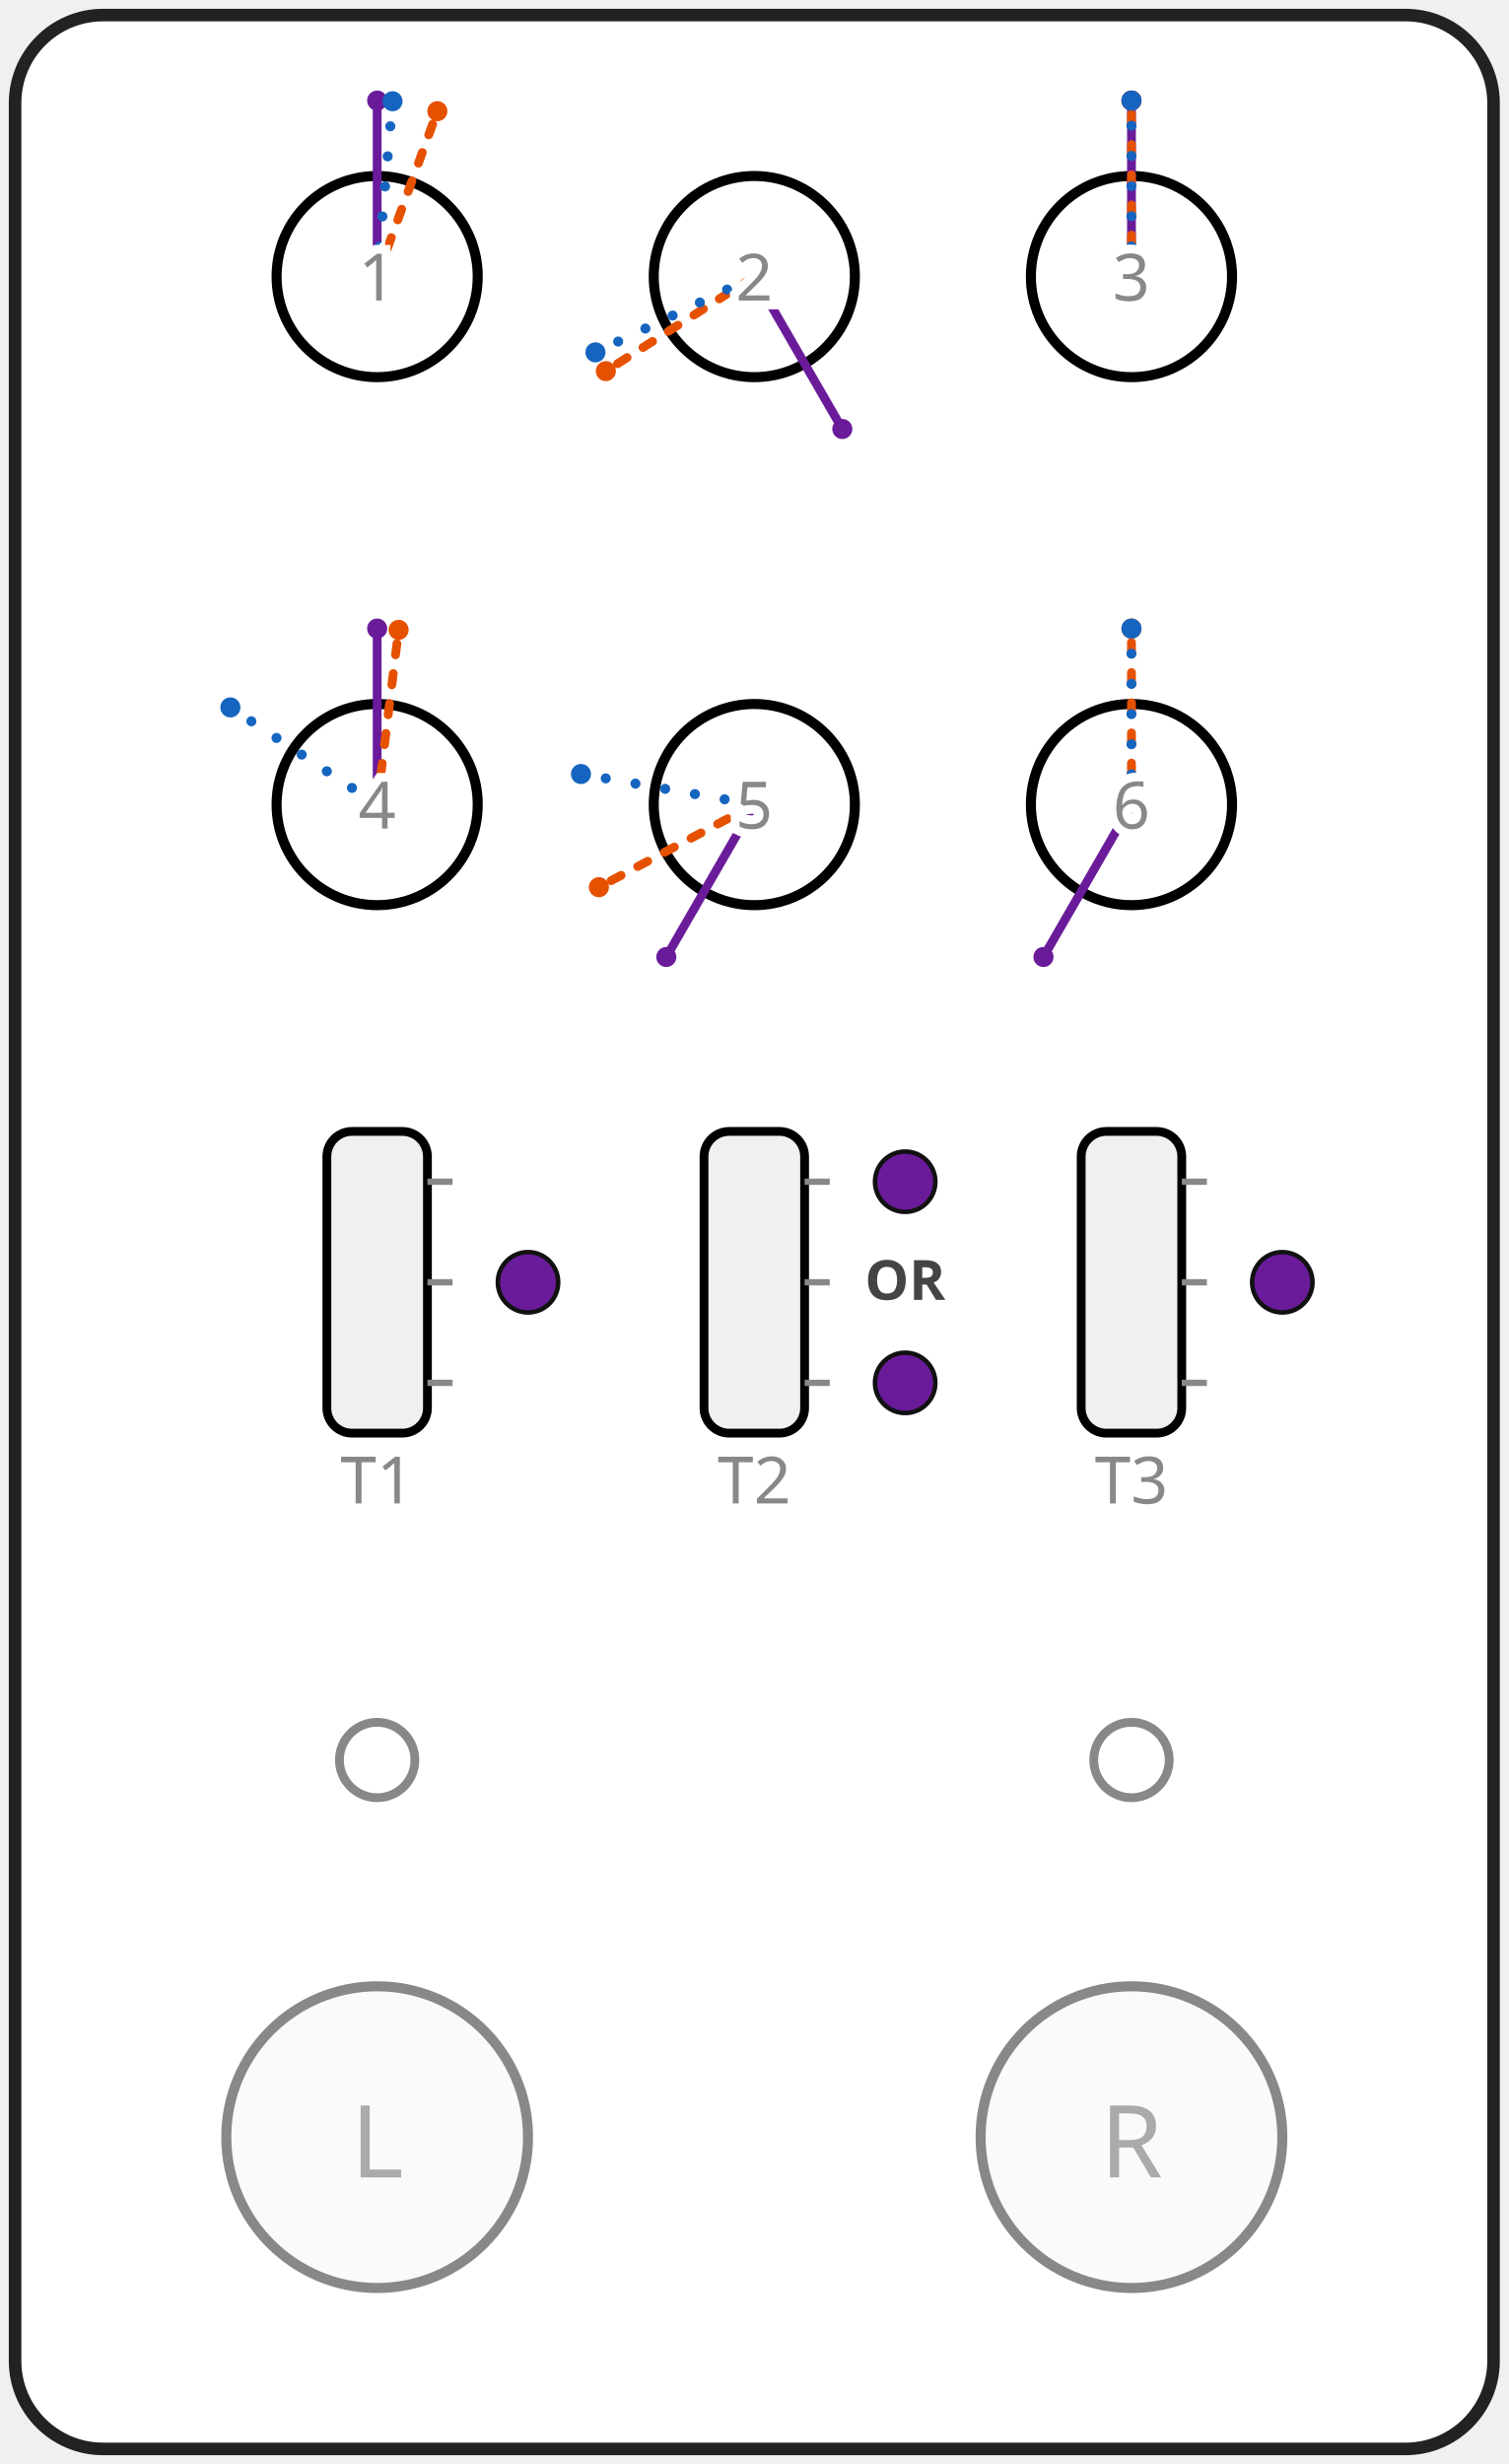
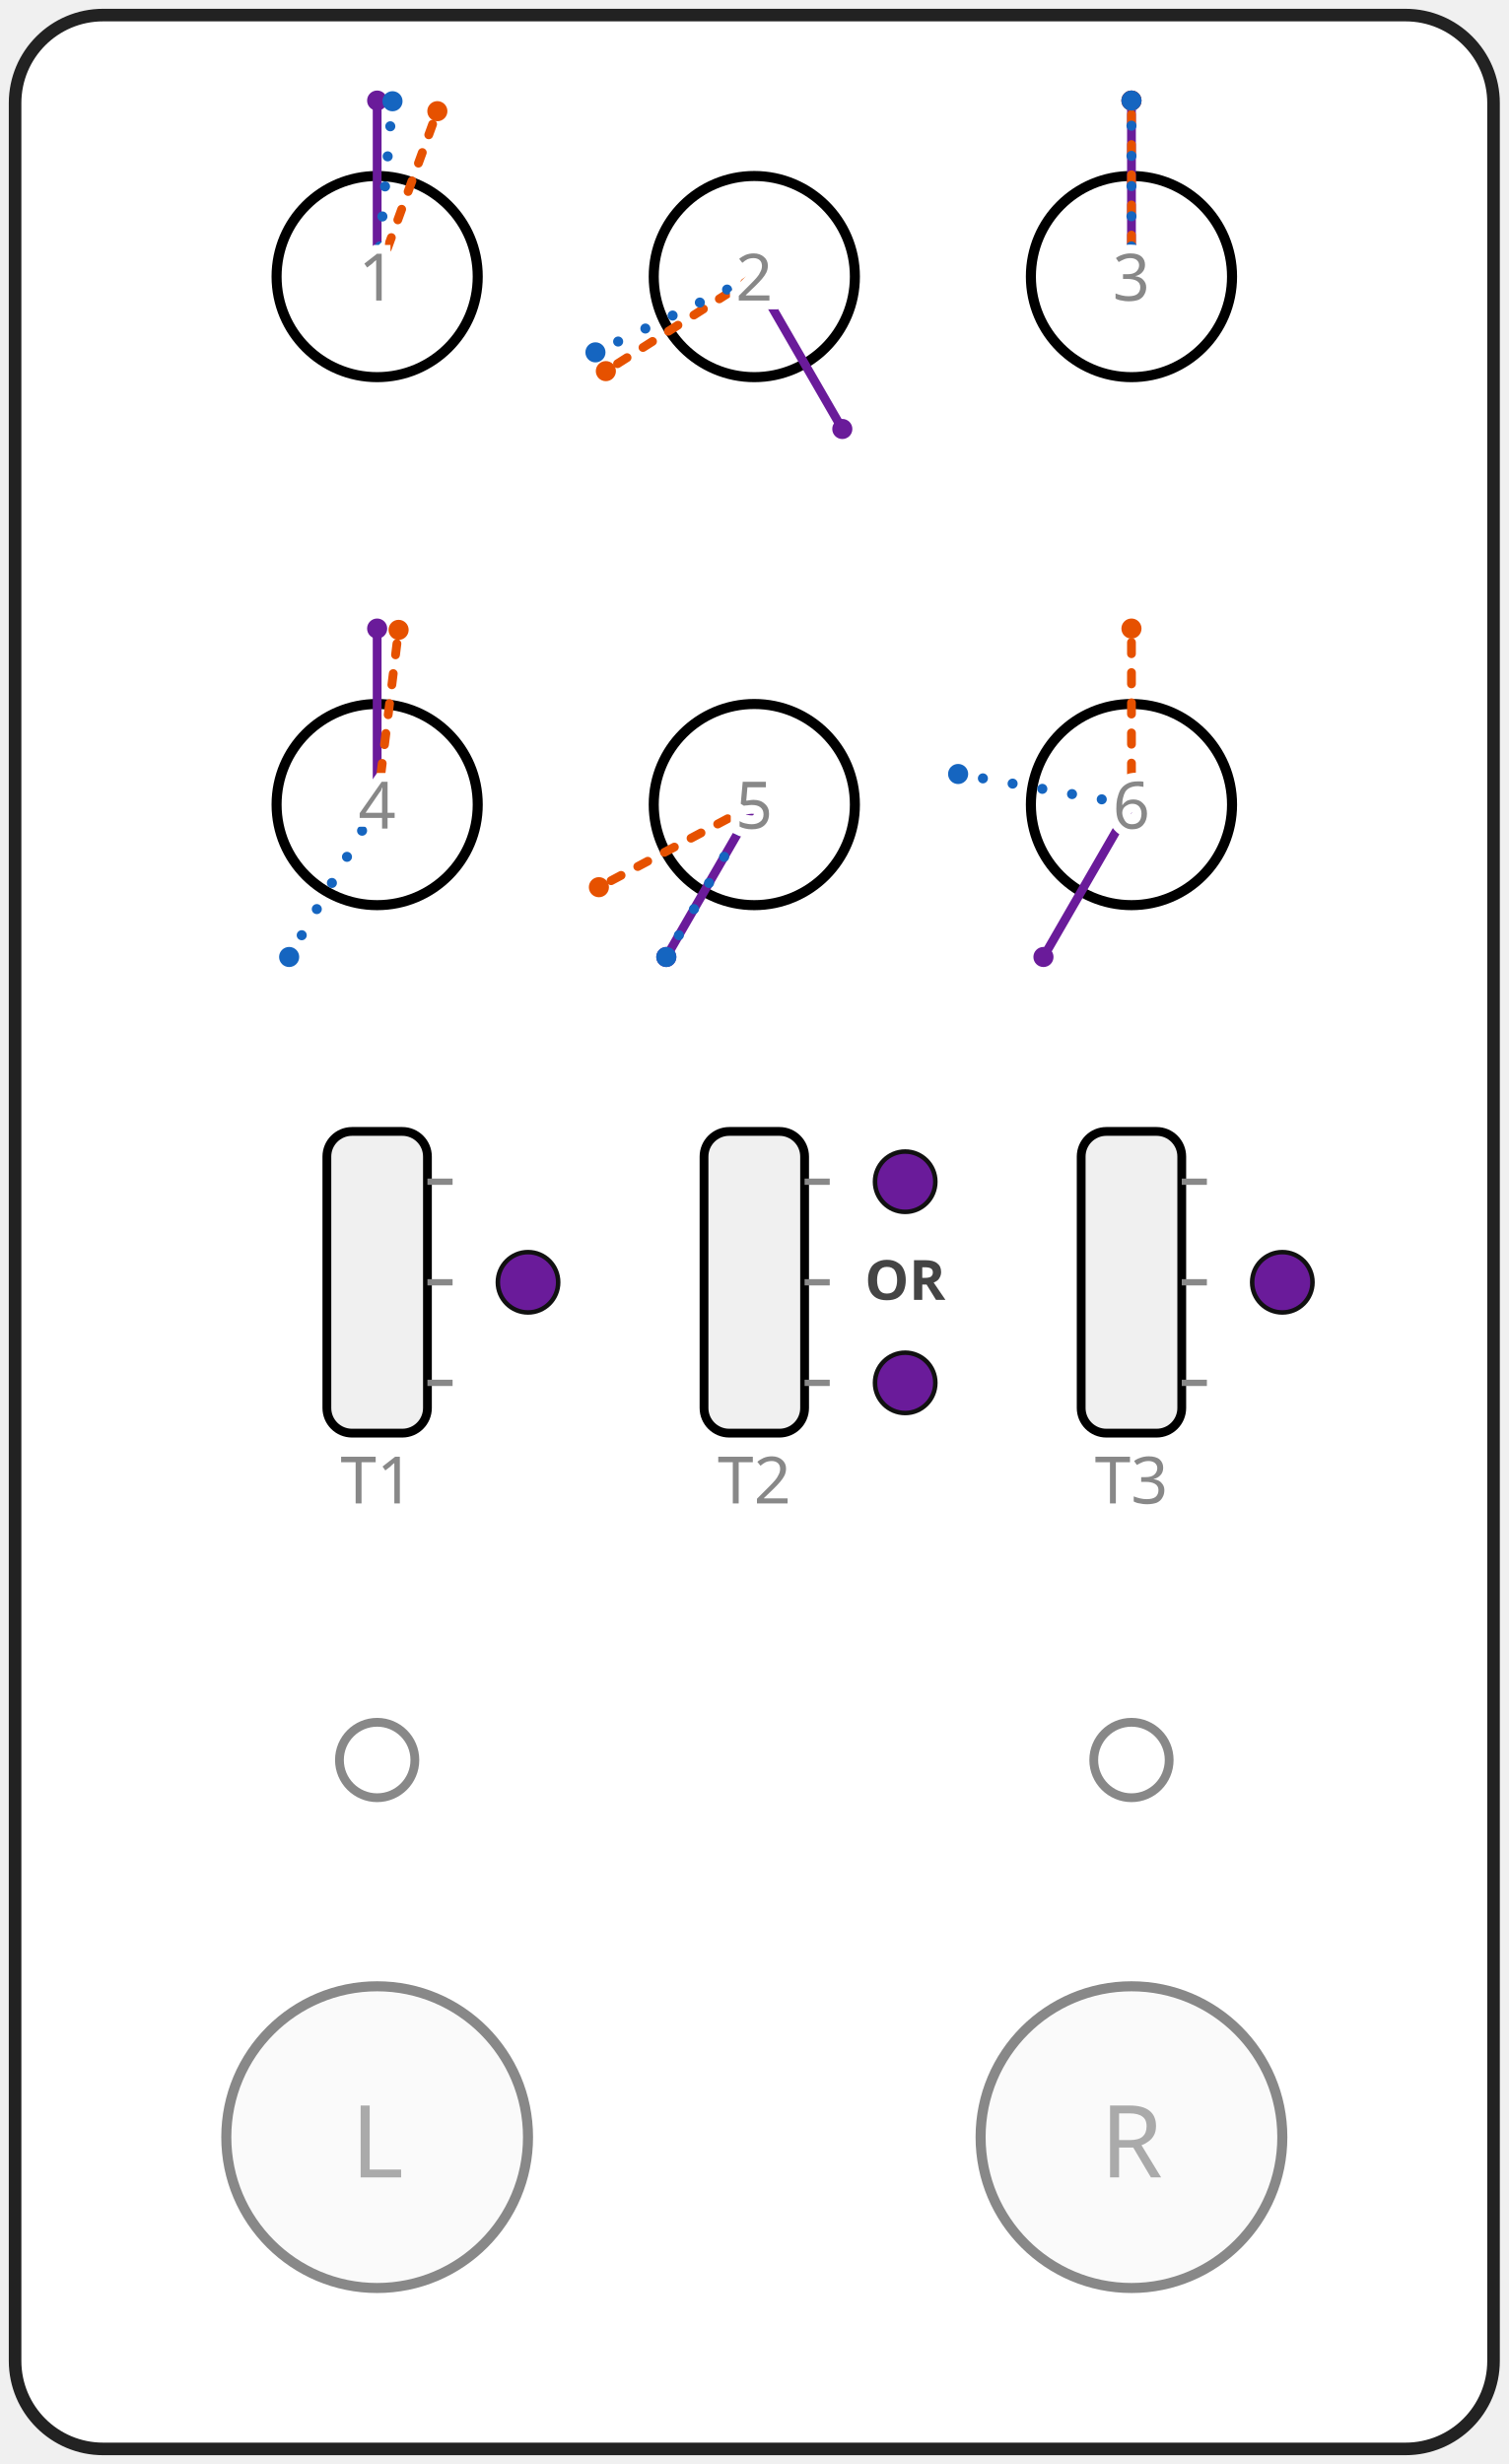
<svg xmlns="http://www.w3.org/2000/svg" viewBox="0 0 60 98" width="60mm" height="98mm">
  <style>text.kn{font-family:sans-serif;font-size:2.6px;text-anchor:middle;fill:#888;stroke:#fff;stroke-width:0.7;paint-order:stroke fill}text.fs{font-family:sans-serif;font-size:4px;text-anchor:middle;fill:#aaa}text.orlab{font-family:sans-serif;font-size:2.2px;font-weight:bold;text-anchor:middle;fill:#444}</style>
  <rect x="0.6" y="0.6" width="58.8" height="96.8" rx="3.5" fill="#fff" stroke="#222" stroke-width="0.5" />
  <g>
    <circle cx="15" cy="11" r="4" fill="#fff" stroke="#000" stroke-width="0.4" />
  </g>
  <line x1="15" y1="11" x2="15.000" y2="4.000" stroke="#6A1B9A" stroke-width="0.35" stroke-linecap="round" />
  <circle cx="15.000" cy="4.000" r="0.4" fill="#6A1B9A" />
  <line x1="15" y1="11" x2="17.394" y2="4.422" stroke="#E65100" stroke-width="0.35" stroke-linecap="round" stroke-dasharray="0.45 0.75" />
  <circle cx="17.394" cy="4.422" r="0.4" fill="#E65100" />
  <line x1="15" y1="11" x2="15.610" y2="4.027" stroke="#1565C0" stroke-width="0.40" stroke-linecap="round" stroke-dasharray="0 1.2" />
  <circle cx="15.610" cy="4.027" r="0.4" fill="#1565C0" />
  <text x="15" y="11.95" class="kn">1</text>
  <g>
    <circle cx="30" cy="11" r="4" fill="#fff" stroke="#000" stroke-width="0.4" />
  </g>
  <line x1="30" y1="11" x2="33.500" y2="17.062" stroke="#6A1B9A" stroke-width="0.35" stroke-linecap="round" />
  <circle cx="33.500" cy="17.062" r="0.4" fill="#6A1B9A" />
  <line x1="30" y1="11" x2="24.096" y2="14.761" stroke="#E65100" stroke-width="0.35" stroke-linecap="round" stroke-dasharray="0.45 0.75" />
  <circle cx="24.096" cy="14.761" r="0.4" fill="#E65100" />
  <line x1="30" y1="11" x2="23.682" y2="14.014" stroke="#1565C0" stroke-width="0.40" stroke-linecap="round" stroke-dasharray="0 1.2" />
  <circle cx="23.682" cy="14.014" r="0.4" fill="#1565C0" />
  <text x="30" y="11.95" class="kn">2</text>
  <g>
    <circle cx="45" cy="11" r="4" fill="#fff" stroke="#000" stroke-width="0.4" />
  </g>
  <line x1="45" y1="11" x2="45.000" y2="4.000" stroke="#6A1B9A" stroke-width="0.35" stroke-linecap="round" />
  <circle cx="45.000" cy="4.000" r="0.4" fill="#6A1B9A" />
  <line x1="45" y1="11" x2="45.000" y2="4.000" stroke="#E65100" stroke-width="0.35" stroke-linecap="round" stroke-dasharray="0.45 0.75" />
  <circle cx="45.000" cy="4.000" r="0.4" fill="#E65100" />
  <line x1="45" y1="11" x2="45.000" y2="4.000" stroke="#1565C0" stroke-width="0.40" stroke-linecap="round" stroke-dasharray="0 1.2" />
  <circle cx="45.000" cy="4.000" r="0.4" fill="#1565C0" />
  <text x="45" y="11.95" class="kn">3</text>
  <g>
    <circle cx="15" cy="32" r="4" fill="#fff" stroke="#000" stroke-width="0.4" />
  </g>
  <line x1="15" y1="32" x2="15.000" y2="25.000" stroke="#6A1B9A" stroke-width="0.35" stroke-linecap="round" />
  <circle cx="15.000" cy="25.000" r="0.4" fill="#6A1B9A" />
  <line x1="15" y1="32" x2="15.853" y2="25.052" stroke="#E65100" stroke-width="0.35" stroke-linecap="round" stroke-dasharray="0.45 0.75" />
  <circle cx="15.853" cy="25.052" r="0.4" fill="#E65100" />
-   <line x1="15" y1="32" x2="9.163" y2="28.136" stroke="#1565C0" stroke-width="0.40" stroke-linecap="round" stroke-dasharray="0 1.2" />
-   <circle cx="9.163" cy="28.136" r="0.4" fill="#1565C0" />
+   <line x1="15" y1="32" x2="11.500" y2="38.062" stroke="#1565C0" stroke-width="0.40" stroke-linecap="round" stroke-dasharray="0 1.2" />
+   <circle cx="11.500" cy="38.062" r="0.4" fill="#1565C0" />
  <text x="15" y="32.95" class="kn">4</text>
  <g>
    <circle cx="30" cy="32" r="4" fill="#fff" stroke="#000" stroke-width="0.4" />
  </g>
  <line x1="30" y1="32" x2="26.500" y2="38.062" stroke="#6A1B9A" stroke-width="0.35" stroke-linecap="round" />
  <circle cx="26.500" cy="38.062" r="0.4" fill="#6A1B9A" />
  <line x1="30" y1="32" x2="23.819" y2="35.286" stroke="#E65100" stroke-width="0.35" stroke-linecap="round" stroke-dasharray="0.45 0.75" />
  <circle cx="23.819" cy="35.286" r="0.4" fill="#E65100" />
-   <line x1="30" y1="32" x2="23.106" y2="30.784" stroke="#1565C0" stroke-width="0.40" stroke-linecap="round" stroke-dasharray="0 1.2" />
-   <circle cx="23.106" cy="30.784" r="0.4" fill="#1565C0" />
+   <line x1="30" y1="32" x2="26.500" y2="38.062" stroke="#1565C0" stroke-width="0.40" stroke-linecap="round" stroke-dasharray="0 1.2" />
+   <circle cx="26.500" cy="38.062" r="0.4" fill="#1565C0" />
  <text x="30" y="32.95" class="kn">5</text>
  <g>
    <circle cx="45" cy="32" r="4" fill="#fff" stroke="#000" stroke-width="0.4" />
  </g>
  <line x1="45" y1="32" x2="41.500" y2="38.062" stroke="#6A1B9A" stroke-width="0.35" stroke-linecap="round" />
  <circle cx="41.500" cy="38.062" r="0.4" fill="#6A1B9A" />
  <line x1="45" y1="32" x2="45.000" y2="25.000" stroke="#E65100" stroke-width="0.35" stroke-linecap="round" stroke-dasharray="0.45 0.75" />
  <circle cx="45.000" cy="25.000" r="0.4" fill="#E65100" />
-   <line x1="45" y1="32" x2="45.000" y2="25.000" stroke="#1565C0" stroke-width="0.40" stroke-linecap="round" stroke-dasharray="0 1.2" />
-   <circle cx="45.000" cy="25.000" r="0.4" fill="#1565C0" />
+   <line x1="45" y1="32" x2="38.106" y2="30.784" stroke="#1565C0" stroke-width="0.40" stroke-linecap="round" stroke-dasharray="0 1.2" />
+   <circle cx="38.106" cy="30.784" r="0.4" fill="#1565C0" />
  <text x="45" y="32.95" class="kn">6</text>
  <rect x="13" y="45" width="4" height="12" rx="1" fill="#f0f0f0" stroke="#000" stroke-width="0.35" />
  <line x1="17" y1="47" x2="18" y2="47" stroke="#888" stroke-width="0.25" />
  <line x1="17" y1="51" x2="18" y2="51" stroke="#888" stroke-width="0.25" />
  <line x1="17" y1="55" x2="18" y2="55" stroke="#888" stroke-width="0.25" />
  <text x="15" y="59.8" class="kn">T1</text>
  <circle cx="21.000" cy="51.000" r="1.20" fill="#6A1B9A" stroke="#111" stroke-width="0.18" />
  <rect x="28" y="45" width="4" height="12" rx="1" fill="#f0f0f0" stroke="#000" stroke-width="0.35" />
  <line x1="32" y1="47" x2="33" y2="47" stroke="#888" stroke-width="0.25" />
  <line x1="32" y1="51" x2="33" y2="51" stroke="#888" stroke-width="0.25" />
  <line x1="32" y1="55" x2="33" y2="55" stroke="#888" stroke-width="0.25" />
  <text x="30" y="59.8" class="kn">T2</text>
  <circle cx="36.000" cy="47.000" r="1.20" fill="#6A1B9A" stroke="#111" stroke-width="0.18" />
  <circle cx="36.000" cy="55.000" r="1.20" fill="#6A1B9A" stroke="#111" stroke-width="0.18" />
  <text x="36.00" y="51.70" class="orlab">OR</text>
  <rect x="43" y="45" width="4" height="12" rx="1" fill="#f0f0f0" stroke="#000" stroke-width="0.35" />
  <line x1="47" y1="47" x2="48" y2="47" stroke="#888" stroke-width="0.25" />
  <line x1="47" y1="51" x2="48" y2="51" stroke="#888" stroke-width="0.25" />
  <line x1="47" y1="55" x2="48" y2="55" stroke="#888" stroke-width="0.25" />
  <text x="45" y="59.8" class="kn">T3</text>
  <circle cx="51.000" cy="51.000" r="1.20" fill="#6A1B9A" stroke="#111" stroke-width="0.18" />
  <circle cx="15" cy="70" r="1.5" fill="#fff" stroke="#888" stroke-width="0.35" />
  <circle cx="45" cy="70" r="1.5" fill="#fff" stroke="#888" stroke-width="0.35" />
  <circle cx="15" cy="85" r="6" fill="#fafafa" stroke="#888" stroke-width="0.4" />
  <text x="15" y="86.6" class="fs">L</text>
  <circle cx="45" cy="85" r="6" fill="#fafafa" stroke="#888" stroke-width="0.4" />
  <text x="45" y="86.6" class="fs">R</text>
</svg>
